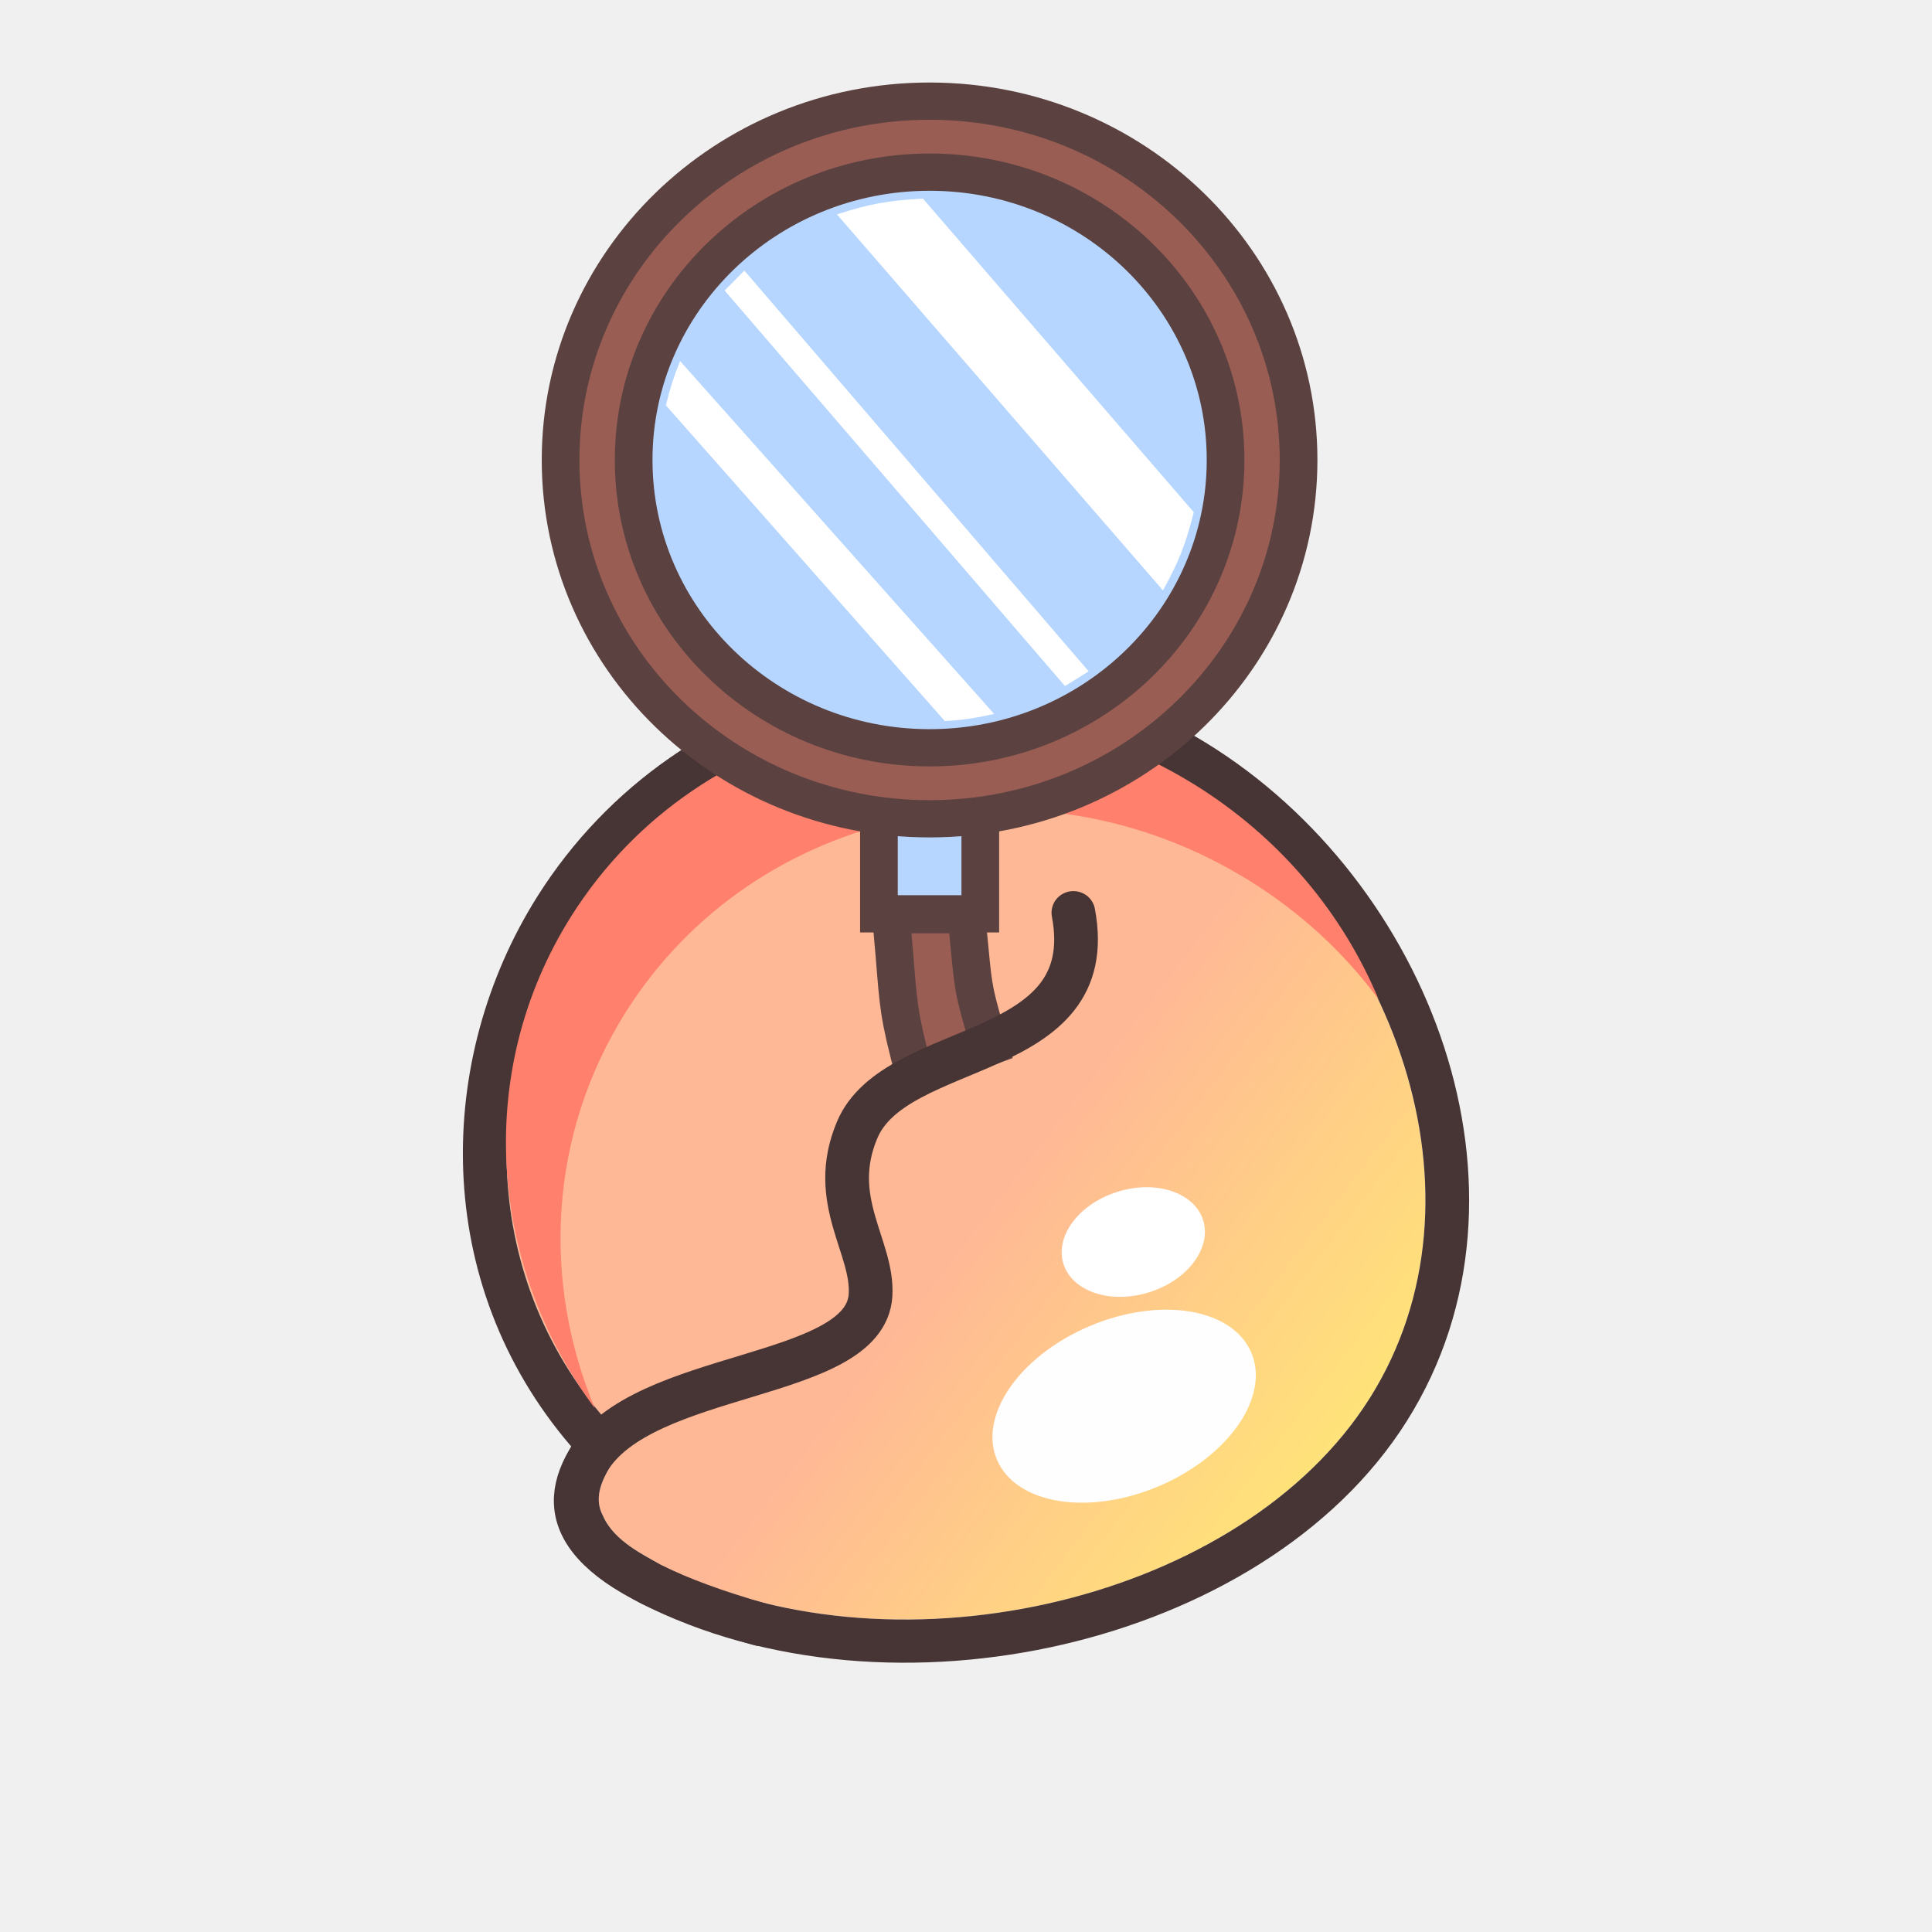
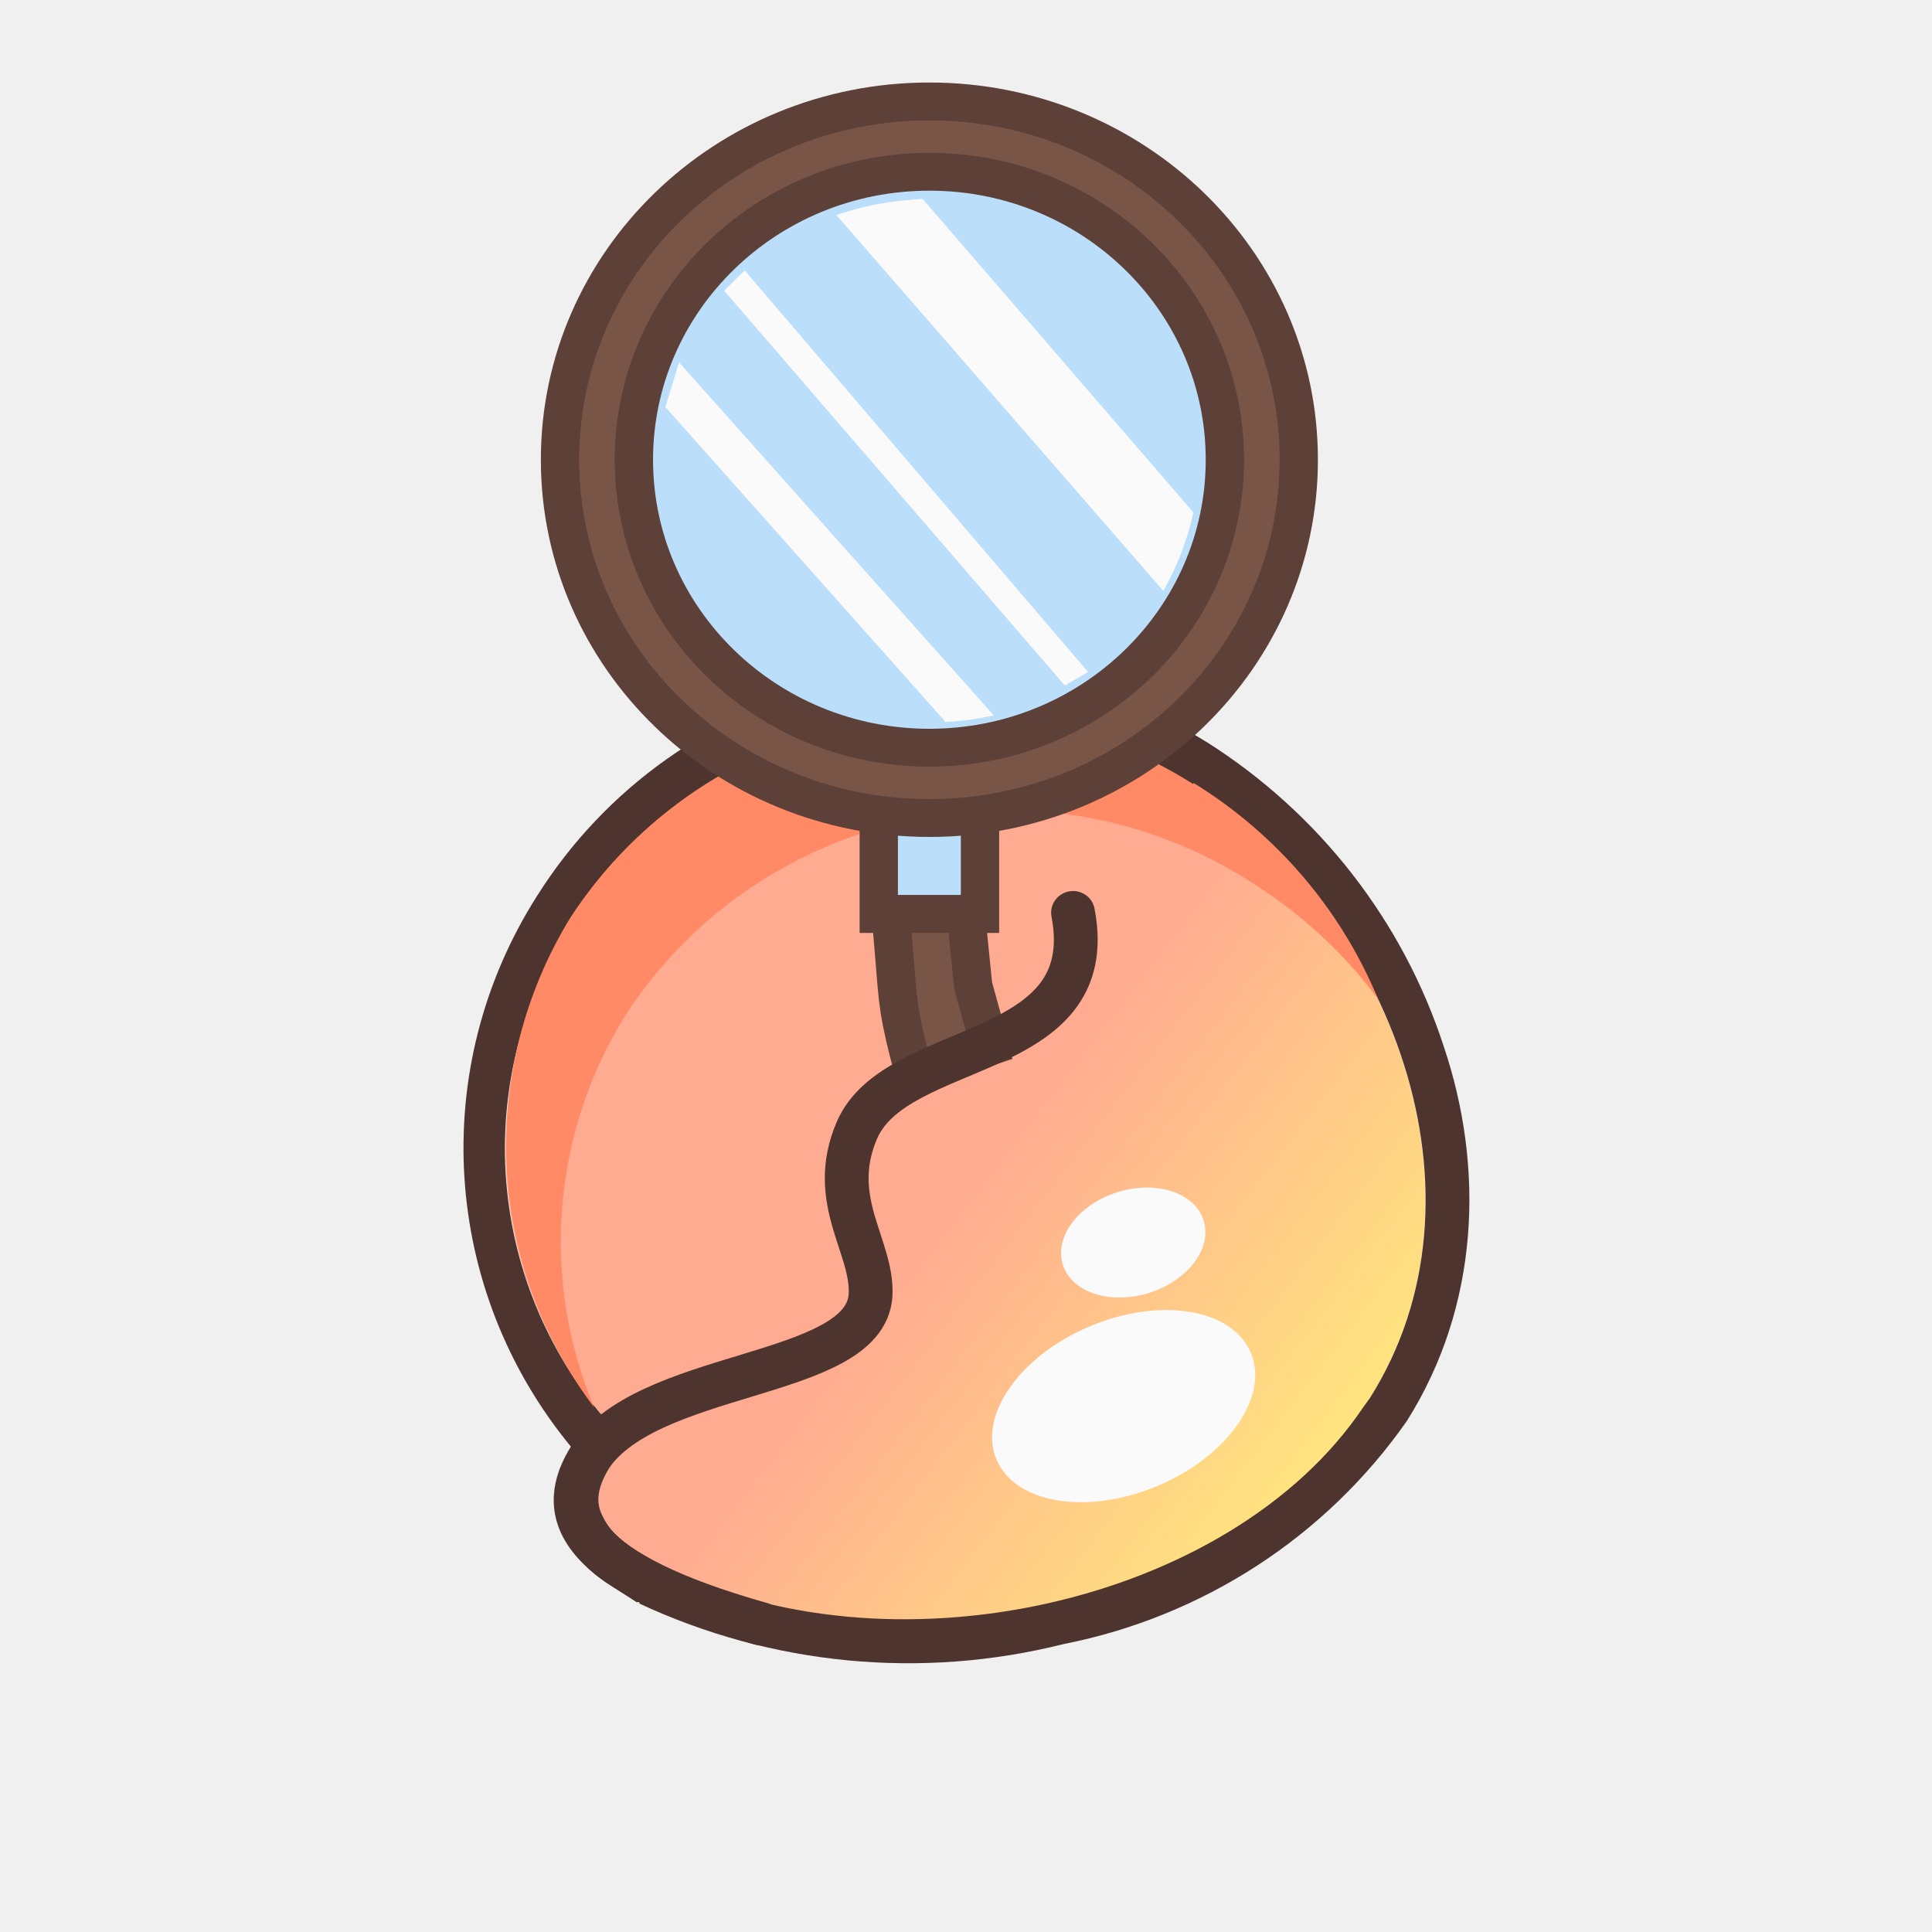
<svg xmlns="http://www.w3.org/2000/svg" viewBox="0 0 96 96">
-   <svg x="23" y="4.1" width="50" height="78.52" viewBox="0 0 73.553 116.878" preserveAspectRatio="none" fill="none" overflow="visible">
-     <g>
-       <path d="M8.151 61.902C1.06 73.292 1.065 89.073 11.507 100.099C12.395 100.985 8.915 103.509 10.234 106.001C11.059 107.936 13.377 108.967 14.404 109.607C31.279 118.356 56.862 112.454 66.289 97.312C75.715 82.17 67.778 60.98 52.636 51.553C37.494 42.127 17.577 46.76 8.151 61.902Z" fill="url(#rstack-simplified-rsdoctor-paint0_linear_0_4-0)" />
-       <path d="M5.438 60.213C15.797 43.574 37.684 38.482 54.324 48.841C62.566 53.972 68.797 62.256 71.717 71.309C74.641 80.377 74.31 90.473 69.001 99.001C63.718 107.487 54.117 113.122 43.869 115.529C33.603 117.941 22.181 117.238 12.934 112.444L12.823 112.386L12.716 112.32C12.608 112.253 11.25 111.508 10.385 110.889C9.397 110.184 8.109 109.062 7.353 107.382C5.922 104.541 7.343 101.911 7.922 100.884C-2.375 88.756 -2.014 72.185 5.438 60.213ZM52.636 51.553C37.494 42.127 17.577 46.76 8.151 61.902L7.823 62.439C1.063 73.784 1.227 89.246 11.507 100.099C12.395 100.986 8.915 103.51 10.234 106.001C11.059 107.937 13.376 108.968 14.404 109.608C31.014 118.22 56.065 112.635 65.835 98.015L66.289 97.312C75.568 82.406 68.022 61.641 53.341 52.004L52.636 51.553Z" fill="#473535" />
-       <path d="M53.397 51.876C37.718 42.1 17.351 46.493 7.906 61.688C0.774 73.162 1.912 87.512 9.647 98.062C5.786 88.7 6.26 77.842 11.893 68.779C21.338 53.584 41.705 49.192 57.384 58.968C61.223 61.361 64.424 64.382 66.932 67.803C64.319 61.469 59.724 55.82 53.397 51.876Z" fill="#FF806C" />
-       <g>
-         <path d="M37.821 53.08L37.821 61.487L30.412 61.487L30.412 53.08L37.821 53.08Z" fill="#B6D6FF" stroke="#5B4240" stroke-width="2.755" />
-         <path d="M36.8 61.547L36.921 62.792C37.12 64.85 37.198 65.832 37.343 66.736C37.483 67.609 37.686 68.411 38.159 70.068L38.511 71.301L37.307 71.74L34.423 72.793L32.984 73.317L32.613 71.832C31.715 68.231 31.825 67.613 31.417 63.048L31.282 61.547L36.8 61.547Z" fill="#995D54" stroke="#5B4240" stroke-width="2.755" />
-         <ellipse cx="34.114" cy="27.918" rx="26.972" ry="26.54" fill="#995D54" stroke="#5B4240" stroke-width="2.755" />
-         <ellipse cx="34.117" cy="27.918" rx="21.634" ry="21.288" fill="#B6D6FF" stroke="#5B4240" stroke-width="2.755" />
-         <path d="M51.174 37.565L27.343 9.755C29.68 8.985 31.059 8.728 33.625 8.585L53.427 31.785C52.799 34.285 52.283 35.528 51.174 37.565Z" fill="white" />
-         <path d="M44.011 44.64L19.134 15.385L20.575 13.911L45.745 43.553L44.011 44.64Z" fill="white" />
-         <path d="M35.23 47.23L14.839 23.878C15.165 22.552 15.391 21.833 15.878 20.602L38.832 46.699C37.492 46.998 36.725 47.145 35.23 47.23Z" fill="white" />
-       </g>
-       <ellipse cx="49.006" cy="85.762" rx="5.354" ry="3.893" transform="rotate(162.091 49.0058 85.7623)" fill="white" />
-       <ellipse cx="48.337" cy="97.904" rx="10.105" ry="6.438" transform="rotate(156.698 48.3366 97.9036)" fill="#FEFEFE" />
-       <path d="M21.76 114.052C8.54 110.228 6.765 106.08 9.14 101.971C13.084 95.147 29.415 96.061 29.799 89.69C30.015 86.112 26.645 82.681 28.822 77.468C31.66 70.672 46.696 72.52 44.626 61.403" stroke="#473535" stroke-width="3.195" stroke-linecap="round" />
-     </g>
+   <g fill="none" transform="matrix(.67978 0 0 .67181 23 4.1)">
+     <path fill="url(#a)" d="M8.2 61.9a31 31 0 0 0 3.3 38.2c.9.9-2.6 3.4-1.3 5.9.9 2 3.2 3 4.2 3.6 16.9 8.8 42.5 2.9 51.9-12.3 9.4-15.1 1.5-36.3-13.7-45.7A32.3 32.3 0 0 0 8.2 61.9" />
+     <path fill="#4e342e" d="M5.4 60.2a35.5 35.5 0 0 1 49-11.4 42 42 0 0 1 17.3 22.5c3 9 2.6 19.2-2.7 27.7a40 40 0 0 1-25.1 16.5 46 46 0 0 1-31-3v-.1h-.2l-2.3-1.5c-1-.7-2.3-1.8-3-3.5-1.5-2.9 0-5.5.5-6.5a35 35 0 0 1-2.5-40.7m47.2-8.6A32.3 32.3 0 0 0 8.2 61.9l-.4.5a31 31 0 0 0 3.7 37.7c.9.9-2.6 3.4-1.3 5.9.9 2 3.2 3 4.2 3.6 16.6 8.6 41.7 3 51.4-11.6l.5-.7c9.3-14.9 1.7-35.7-13-45.3z" />
+     <path fill="#ff8a65" d="M53.4 51.9a33 33 0 0 0-45.5 9.8A32.5 32.5 0 0 0 9.6 98 32 32 0 0 1 12 68.8 33 33 0 0 1 57.4 59q5.7 3.6 9.5 8.8a34 34 0 0 0-13.5-16" />
+     <path fill="#bbdefb" stroke="#5d4037" stroke-width="2.8" d="M37.8 53v8.5h-7.4V53z" />
+     <path fill="#795548" stroke="#5d4037" stroke-width="2.8" d="m36.8 61.5.1 1.3.4 4 .9 3.3.3 1.2-1.2.4-2.9 1-1.4.6-.4-1.5c-.9-3.6-.8-4.2-1.2-8.8l-.1-1.5z" />
+     <ellipse cx="34.1" cy="27.9" fill="#795548" stroke="#5d4037" stroke-width="2.8" rx="27" ry="26.5" />
+     <ellipse cx="34.1" cy="27.9" fill="#bbdefb" stroke="#5d4037" stroke-width="2.8" rx="21.6" ry="21.3" />
+     <path fill="#fafafa" d="M51.2 37.6 27.3 9.8c2.4-.8 3.8-1 6.3-1.2l19.8 23.2a21 21 0 0 1-2.2 5.8m-7.2 7L19.1 15.4l1.5-1.5 25.1 29.7zm-8.8 2.6L14.8 24l1-3.3 23 26.1c-1.3.3-2 .4-3.6.5" />
+     <ellipse cx="49" cy="85.8" fill="#fafafa" rx="5.4" ry="3.9" transform="rotate(162 49 85.8)" />
+     <ellipse cx="48.3" cy="97.9" fill="#fafafa" rx="10.1" ry="6.4" transform="rotate(156.7 48.3 97.9)" />
+     <path stroke="#4e342e" stroke-linecap="round" stroke-width="3.2" d="M21.8 114c-13.3-3.8-15-8-12.7-12 4-6.9 20.3-6 20.7-12.3.2-3.6-3.2-7-1-12.2 2.9-6.8 17.9-5 15.8-16.1" />
    <defs>
-       <linearGradient id="rstack-simplified-rsdoctor-paint0_linear_0_4-0" x1="62.74" y1="103.21" x2="8.153" y2="61.901" gradientUnits="userSpaceOnUse">
-         <stop offset="0.012" stop-color="#FFE279" />
-         <stop offset="0.461" stop-color="#FFB896" />
-         <stop offset="0.741" stop-color="#FFB896" />
+       <linearGradient id="a" x1="62.7" x2="8.2" y1="103.2" y2="61.9" gradientUnits="userSpaceOnUse">
+         <stop offset="0" stop-color="#ffe57f" />
+         <stop offset=".5" stop-color="#ffab91" />
+         <stop offset=".7" stop-color="#ffab91" />
      </linearGradient>
    </defs>
-   </svg>
+   </g>
</svg>
